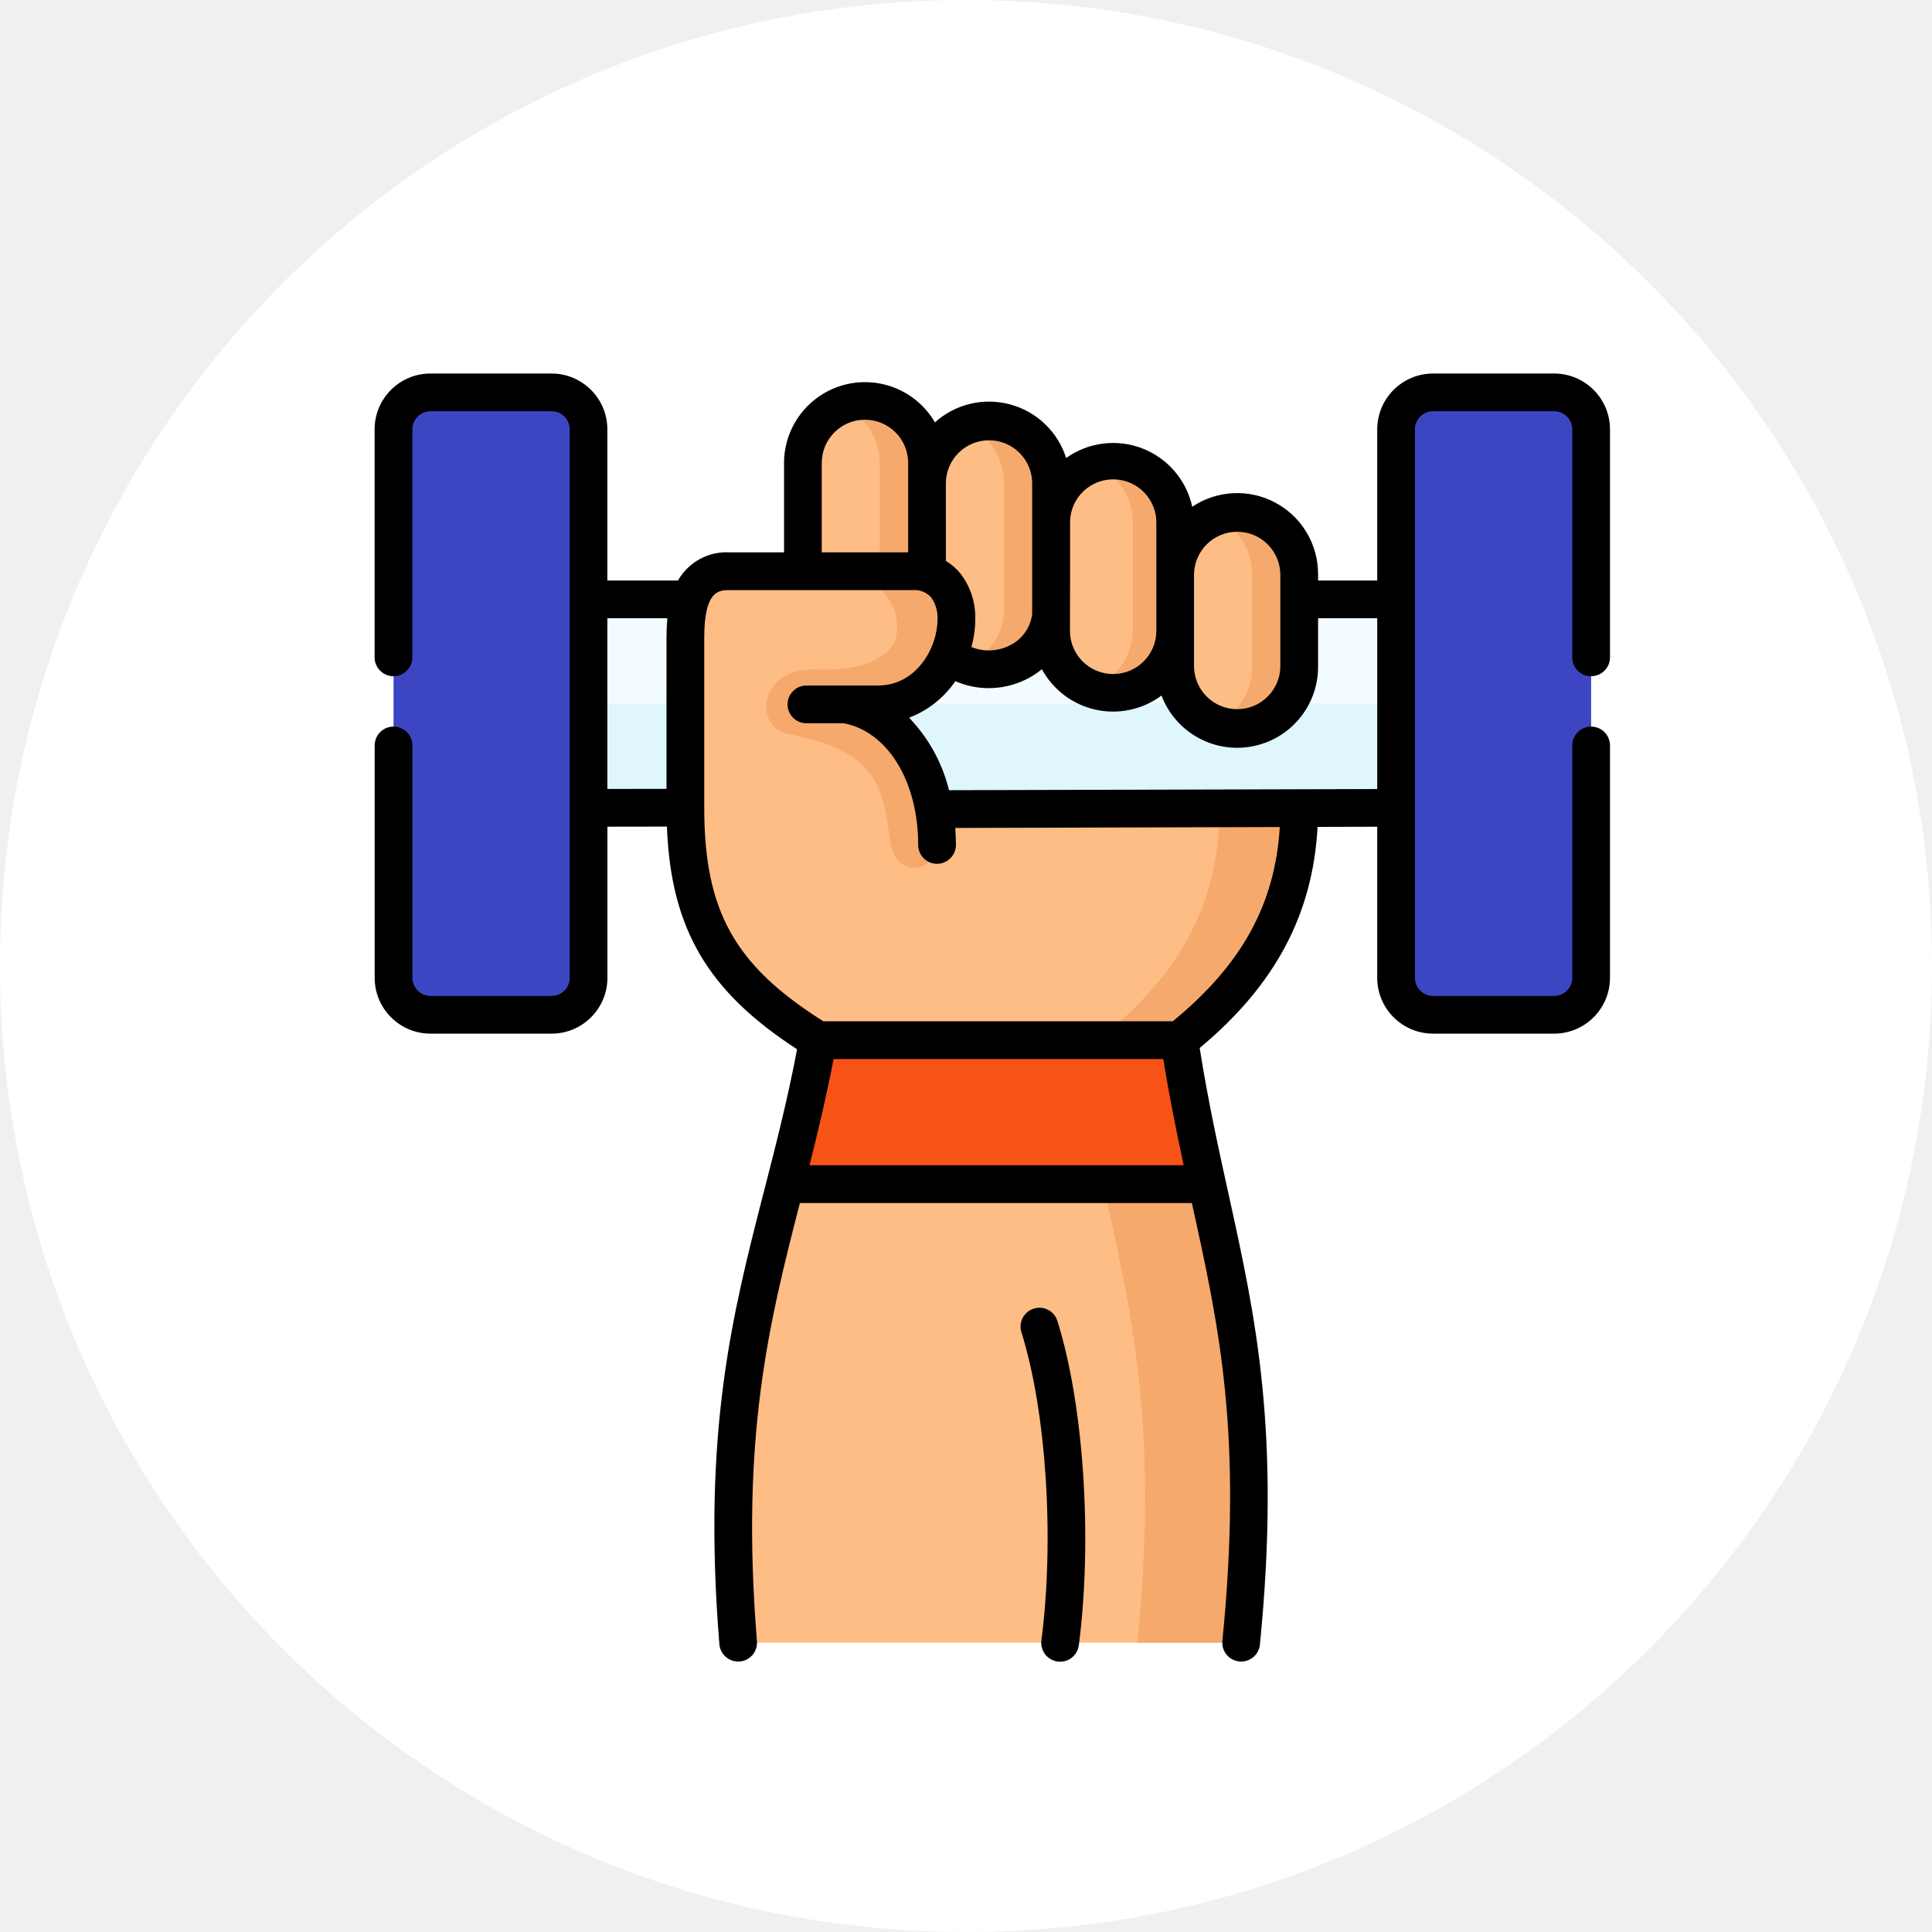
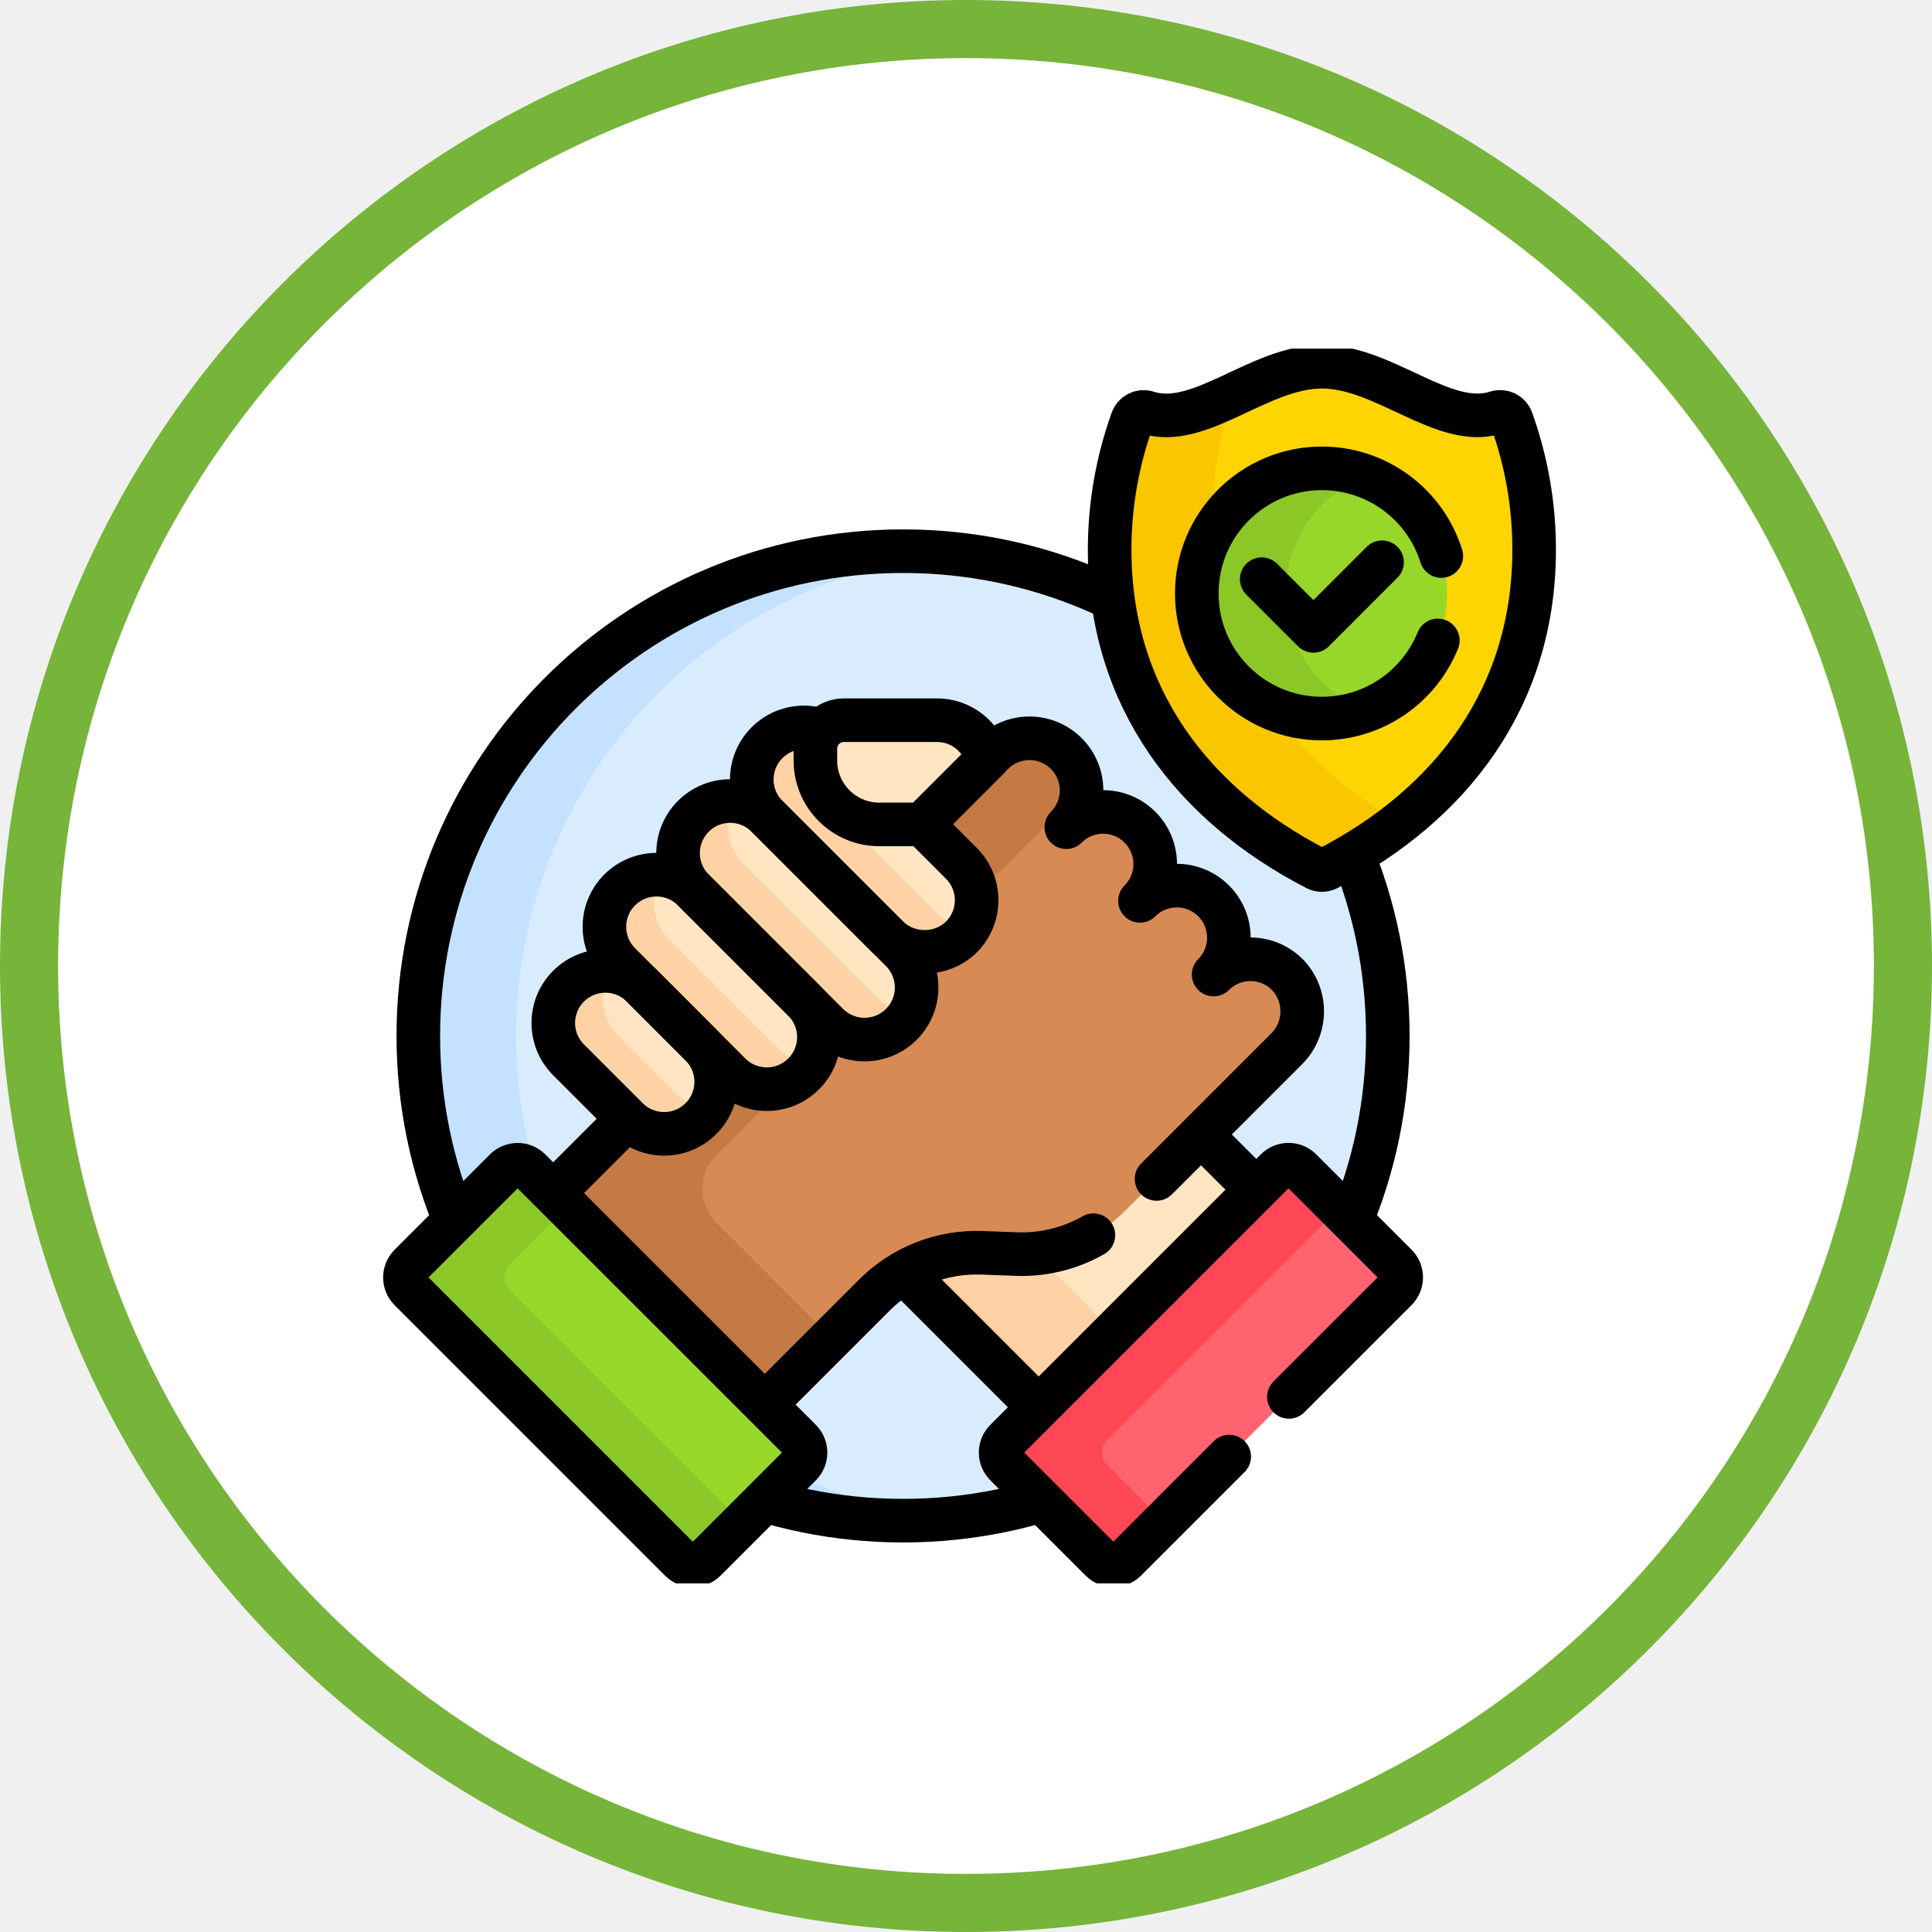
- <svg xmlns="http://www.w3.org/2000/svg" width="150" height="150" viewBox="0 0 150 150">
-   <g id="Grupo_115954" data-name="Grupo 115954" transform="translate(-370 -2538.686)">
-     <circle id="Elipse_5676" data-name="Elipse 5676" cx="75" cy="75" r="75" transform="translate(370 2538.686)" fill="#fff" />
-     <g id="ejercicio" transform="translate(388.62 2567.686)">
-       <g id="Grupo_114784" data-name="Grupo 114784" transform="translate(11.934 1.465)">
-         <g id="Grupo_114761" data-name="Grupo 114761" transform="translate(31.783 0.67)">
-           <path id="Trazado_169636" data-name="Trazado 169636" d="M180.7,26.21h8.537a3.8,3.8,0,0,1,1.1.149l1.449-4.313-1.449-4.8V15.735a4.818,4.818,0,0,0-9.636,0V26.21Z" transform="translate(-180.7 -10.929)" fill="#ffbd86" fill-rule="evenodd" />
+ <svg xmlns="http://www.w3.org/2000/svg" width="133" height="133" viewBox="0 0 133 133">
+   <defs>
+     <clipPath id="clip-path">
+       <path id="path711" d="M0-682.665H85v85H0Z" transform="translate(0 682.665)" />
+     </clipPath>
+   </defs>
+   <g id="Grupo_112685" data-name="Grupo 112685" transform="translate(-394 -1668)">
+     <g id="Elipse_5376" data-name="Elipse 5376" transform="translate(394 1668)" fill="#fff" stroke="#77b43a" stroke-width="4">
+       <circle cx="66.5" cy="66.5" r="66.5" stroke="none" />
+       <circle cx="66.5" cy="66.5" r="64.5" fill="none" />
+     </g>
+     <g id="g705" transform="translate(418.243 2374.665)">
+       <g id="g707" transform="translate(0 -682.665)">
+         <g id="g709" clip-path="url(#clip-path)">
+           <g id="g715" transform="translate(4.555 13.945)">
+             <path id="path717" d="M-469.26-234.63a33.369,33.369,0,0,1-33.369,33.369A33.369,33.369,0,0,1-536-234.63,33.369,33.369,0,0,1-502.63-268,33.369,33.369,0,0,1-469.26-234.63" transform="translate(535.999 267.999)" fill="#d8ecfe" />
+           </g>
+           <g id="g719" transform="translate(4.555 13.945)">
+             <path id="path721" d="M-47.347-234.63a33.373,33.373,0,0,1,30-33.2Q-19.006-268-20.712-268A33.369,33.369,0,0,0-54.081-234.63a33.369,33.369,0,0,0,33.369,33.369q1.7,0,3.367-.168a33.373,33.373,0,0,1-30-33.2" transform="translate(54.081 267.999)" fill="#c4e2ff" />
+           </g>
+           <g id="g723" transform="translate(4.555 13.945)">
+             <path id="path725" d="M-469.26-234.63a33.369,33.369,0,0,1-33.369,33.369A33.369,33.369,0,0,1-536-234.63,33.369,33.369,0,0,1-502.63-268,33.369,33.369,0,0,1-469.26-234.63Z" transform="translate(535.999 267.999)" fill="none" stroke="#000" stroke-linecap="round" stroke-linejoin="round" stroke-miterlimit="10" stroke-width="3" />
+           </g>
+           <g id="g727" transform="translate(28.35 38.99)">
+             <path id="path729" d="M-148.979-254.27l-21.188-21.188,14.974-14.975L-134-269.245Z" transform="translate(170.166 290.433)" fill="#ffe5c2" />
+           </g>
+           <g id="g731" transform="translate(28.35 38.99)">
+             <path id="path733" d="M-48.34-80.942l9.805-9.806-1.706-1.706L-55.215-77.479l21.188,21.188,5.169-5.169Z" transform="translate(55.215 92.453)" fill="#fed2a4" />
+           </g>
+           <g id="g735" transform="translate(28.35 38.99)">
+             <path id="path737" d="M-148.979-254.27l-21.188-21.188,14.974-14.975L-134-269.245Z" transform="translate(170.166 290.433)" fill="none" stroke="#000" stroke-linecap="round" stroke-linejoin="round" stroke-miterlimit="10" stroke-width="3" />
+           </g>
+           <g id="g739" transform="translate(44.64 56.177)">
+             <path id="path741" d="M-48.607-191.446l-6.562-6.562a1.2,1.2,0,0,1,0-1.693l18.622-18.622a1.2,1.2,0,0,1,1.693,0l6.562,6.562a1.2,1.2,0,0,1,0,1.693l-18.622,18.622a1.2,1.2,0,0,1-1.693,0" transform="translate(55.52 218.673)" fill="#fe646f" />
+           </g>
+           <g id="g743" transform="translate(44.64 56.177)">
+             <path id="path745" d="M-51.483-145.3a1.2,1.2,0,0,1,0-1.693L-35.5-162.98l-2.639-2.639a1.2,1.2,0,0,0-1.693,0L-58.455-147a1.2,1.2,0,0,0,0,1.693l6.562,6.562a1.2,1.2,0,0,0,1.693,0l2.639-2.639Z" transform="translate(58.805 165.97)" fill="#fd4755" />
+           </g>
+           <g id="g747" transform="translate(44.64 56.177)">
+             <path id="path749" d="M-139.542-112.414l7.382-7.382a1.2,1.2,0,0,0,0-1.693l-6.562-6.562a1.2,1.2,0,0,0-1.693,0l-18.622,18.622a1.2,1.2,0,0,0,0,1.693l6.562,6.562a1.2,1.2,0,0,0,1.693,0l7.131-7.131" transform="translate(159.388 128.401)" fill="none" stroke="#000" stroke-linecap="round" stroke-linejoin="round" stroke-miterlimit="10" stroke-width="3" />
+           </g>
+           <g id="g751" transform="translate(12.372 26.828)">
+             <path id="path753" d="M-365.209-150.481a3.647,3.647,0,0,0,.152-5.049,3.586,3.586,0,0,0-5.156-.088,3.586,3.586,0,0,0,0-5.071,3.586,3.586,0,0,0-5.071,0,3.586,3.586,0,0,0,0-5.071,3.586,3.586,0,0,0-5.071,0,3.586,3.586,0,0,0,0-5.071,3.586,3.586,0,0,0-5.071,0l-31.722,31.722,14.564,14.564,9.02-9.02a9.941,9.941,0,0,1,7.4-2.9l2.37.087a9.94,9.94,0,0,0,7.4-2.9Z" transform="translate(417.15 171.883)" fill="#d88a55" />
+           </g>
+           <g id="g755" transform="translate(12.372 26.828)">
+             <path id="path757" d="M-89.437-201.549l25.121-25.121a3.573,3.573,0,0,0-1.048-2.493,3.586,3.586,0,0,0-5.071,0l-31.722,31.722,14.564,14.564,6.066-6.066-7.91-7.911a3.32,3.32,0,0,1,0-4.7" transform="translate(102.157 230.213)" fill="#c57a44" />
+           </g>
+           <g id="g759" transform="translate(12.372 26.828)">
+             <path id="path761" d="M-302.4-213.3l8.934-8.934a3.647,3.647,0,0,0,.152-5.049,3.586,3.586,0,0,0-5.157-.088,3.586,3.586,0,0,0,0-5.071,3.586,3.586,0,0,0-5.071,0,3.586,3.586,0,0,0,0-5.071,3.586,3.586,0,0,0-5.071,0,3.586,3.586,0,0,0,0-5.071,3.586,3.586,0,0,0-5.071,0L-345.4-210.859l14.564,14.564,9.02-9.02a9.941,9.941,0,0,1,7.4-2.9l2.37.087a9.939,9.939,0,0,0,5.3-1.3" transform="translate(345.402 243.631)" fill="none" stroke="#000" stroke-linecap="round" stroke-linejoin="round" stroke-miterlimit="10" stroke-width="3" />
+           </g>
+           <g id="g763" transform="translate(27.507 26.073)">
+             <path id="path765" d="M-7.385-43.042.846-34.811a3.66,3.66,0,0,0,5.033.192A3.586,3.586,0,0,0,6-39.8l-8.31-8.31a3.586,3.586,0,0,0-5.071,0,3.586,3.586,0,0,0,0,5.071" transform="translate(8.435 49.163)" fill="#ffe5c2" />
+           </g>
+           <g id="g767" transform="translate(27.507 26.074)">
+             <path id="path769" d="M-88.965-89.179-97.2-97.41a3.585,3.585,0,0,1-.5-4.437,3.578,3.578,0,0,0-2.87,1.034,3.586,3.586,0,0,0,0,5.071l8.231,8.231a3.66,3.66,0,0,0,5.034.192,3.6,3.6,0,0,0,.638-.778,3.766,3.766,0,0,1-2.3-1.082" transform="translate(101.617 101.862)" fill="#fed2a4" />
+           </g>
+           <g id="g771" transform="translate(22.436 31.144)">
+             <path id="path773" d="M-43.042-7.385a3.586,3.586,0,0,0-5.071,0,3.586,3.586,0,0,0,0,5.071l9.25,9.25a3.586,3.586,0,0,0,5.031.04,3.586,3.586,0,0,0,.04-5.111Z" transform="translate(49.163 8.435)" fill="#ffe5c2" />
+           </g>
+           <g id="g775" transform="translate(22.436 31.146)">
+             <path id="path777" d="M-96.866-95.795l-9.25-9.25a3.584,3.584,0,0,1-.551-4.353,3.577,3.577,0,0,0-2.925,1.027h0a3.586,3.586,0,0,0,0,5.071l9.25,9.25a3.586,3.586,0,0,0,5.031.04,3.573,3.573,0,0,0,.591-.757,3.571,3.571,0,0,1-2.146-1.028" transform="translate(110.643 109.419)" fill="#fed2a4" />
+           </g>
+           <g id="g779" transform="translate(17.365 36.215)">
+             <path id="path781" d="M-43.043-7.385a3.586,3.586,0,0,0-5.071,0,3.586,3.586,0,0,0,0,5.071l7.594,7.594a3.586,3.586,0,0,0,5.031.039,3.586,3.586,0,0,0,.04-5.111Z" transform="translate(49.164 8.435)" fill="#ffe5c2" />
+           </g>
+           <g id="g783" transform="translate(17.365 36.216)">
+             <path id="path785" d="M-84.664-84.66l-7.594-7.594a3.585,3.585,0,0,1-.507-4.429,3.578,3.578,0,0,0-2.89,1.032,3.586,3.586,0,0,0,0,5.071l7.594,7.594a3.586,3.586,0,0,0,5.031.04,3.58,3.58,0,0,0,.546-.682,3.571,3.571,0,0,1-2.181-1.032" transform="translate(96.705 96.7)" fill="#fed2a4" />
+           </g>
+           <g id="g787" transform="translate(13.846 42.839)">
+             <path id="path789" d="M-43.042-7.385a3.586,3.586,0,0,0-5.071,0,3.586,3.586,0,0,0,0,5.071l4.044,4.044a3.586,3.586,0,0,0,5.031.04A3.586,3.586,0,0,0-39-3.34Z" transform="translate(49.163 8.435)" fill="#ffe5c2" />
+           </g>
+           <g id="g791" transform="translate(13.846 42.84)">
+             <path id="path793" d="M-59.868-59.748l-4.044-4.044a3.585,3.585,0,0,1-.5-4.433A3.578,3.578,0,0,0-67.333-67.2a3.586,3.586,0,0,0,0,5.071l4.044,4.044a3.586,3.586,0,0,0,5.031.039,3.592,3.592,0,0,0,.543-.677,3.571,3.571,0,0,1-2.154-1.029" transform="translate(68.383 68.246)" fill="#fed2a4" />
+           </g>
+           <g id="g795" transform="translate(27.507 26.073)">
+             <path id="path797" d="M-7.385-43.042.846-34.811a3.66,3.66,0,0,0,5.033.192A3.586,3.586,0,0,0,6-39.8l-8.31-8.31a3.586,3.586,0,0,0-5.071,0A3.586,3.586,0,0,0-7.385-43.042Z" transform="translate(8.435 49.163)" fill="none" stroke="#000" stroke-linecap="round" stroke-linejoin="round" stroke-miterlimit="10" stroke-width="3" />
+           </g>
+           <g id="g799" transform="translate(22.436 31.144)">
+             <path id="path801" d="M-43.042-7.385a3.586,3.586,0,0,0-5.071,0,3.586,3.586,0,0,0,0,5.071l9.25,9.25a3.586,3.586,0,0,0,5.031.04,3.586,3.586,0,0,0,.04-5.111Z" transform="translate(49.163 8.435)" fill="none" stroke="#000" stroke-linecap="round" stroke-linejoin="round" stroke-miterlimit="10" stroke-width="3" />
+           </g>
+           <g id="g803" transform="translate(17.365 36.215)">
+             <path id="path805" d="M-43.043-7.385a3.586,3.586,0,0,0-5.071,0,3.586,3.586,0,0,0,0,5.071l7.594,7.594a3.586,3.586,0,0,0,5.031.039,3.586,3.586,0,0,0,.04-5.111Z" transform="translate(49.164 8.435)" fill="none" stroke="#000" stroke-linecap="round" stroke-linejoin="round" stroke-miterlimit="10" stroke-width="3" />
+           </g>
+           <g id="g807" transform="translate(13.846 42.839)">
+             <path id="path809" d="M-43.042-7.385a3.586,3.586,0,0,0-5.071,0,3.586,3.586,0,0,0,0,5.071l4.044,4.044a3.586,3.586,0,0,0,5.031.04A3.586,3.586,0,0,0-39-3.34Z" transform="translate(49.163 8.435)" fill="none" stroke="#000" stroke-linecap="round" stroke-linejoin="round" stroke-miterlimit="10" stroke-width="3" />
+           </g>
+           <g id="g811" transform="translate(31.886 25.578)">
+             <path id="path813" d="M-58.816,0h-6.4a1.962,1.962,0,0,0-1.962,1.962v.814a4.4,4.4,0,0,0,4.4,4.4h2.942l4.5-4.5A3.586,3.586,0,0,0-58.816,0" transform="translate(67.181)" fill="#ffe5c2" />
+           </g>
+           <g id="g815" transform="translate(31.886 25.578)">
+             <path id="path817" d="M-58.816,0h-6.4a1.962,1.962,0,0,0-1.962,1.962v.814a4.4,4.4,0,0,0,4.4,4.4h2.942l4.5-4.5A3.586,3.586,0,0,0-58.816,0Z" transform="translate(67.181)" fill="none" stroke="#000" stroke-linecap="round" stroke-linejoin="round" stroke-miterlimit="10" stroke-width="3" />
+           </g>
+           <g id="g819" transform="translate(3.631 56.177)">
+             <path id="path821" d="M-191.446-145.3l-6.562,6.562a1.2,1.2,0,0,1-1.693,0l-18.622-18.622a1.2,1.2,0,0,1,0-1.693l6.562-6.562a1.2,1.2,0,0,1,1.693,0L-191.446-147a1.2,1.2,0,0,1,0,1.693" transform="translate(218.673 165.97)" fill="#97d729" />
+           </g>
+           <g id="g823" transform="translate(3.631 56.177)">
+             <path id="path825" d="M-50.475-60.51a1.2,1.2,0,0,1,0-1.693L-46.48-66.2l-2.568-2.568a1.2,1.2,0,0,0-1.693,0L-57.3-62.2a1.2,1.2,0,0,0,0,1.693l18.622,18.622a1.2,1.2,0,0,0,1.693,0l2.568-2.568Z" transform="translate(57.654 69.116)" fill="#8bc727" />
+           </g>
+           <g id="g827" transform="translate(3.631 56.177)">
+             <path id="path829" d="M-191.446-145.3l-6.562,6.562a1.2,1.2,0,0,1-1.693,0l-18.622-18.622a1.2,1.2,0,0,1,0-1.693l6.562-6.562a1.2,1.2,0,0,1,1.693,0L-191.446-147A1.2,1.2,0,0,1-191.446-145.3Z" transform="translate(218.673 165.97)" fill="none" stroke="#000" stroke-linecap="round" stroke-linejoin="round" stroke-miterlimit="10" stroke-width="3" />
+           </g>
+           <g id="g831" transform="translate(52.146 1.245)">
+             <path id="path833" d="M-102.739,0c-4.333,0-8.421,4.326-12.029,3.149a.829.829,0,0,0-1.028.516,26.365,26.365,0,0,0-1.554,8.94c0,10.2,5.775,17.586,14.233,21.954a.827.827,0,0,0,.758,0C-93.9,30.191-88.127,22.8-88.127,12.6a26.369,26.369,0,0,0-1.554-8.94.83.83,0,0,0-1.028-.516C-94.318,4.326-98.406,0-102.739,0" transform="translate(117.35)" fill="#fed402" />
+           </g>
+           <g id="g835" transform="translate(52.146 3.213)">
+             <path id="path837" d="M-50.044-57.866a26.379,26.379,0,0,1,1.311-8.23c-2.052.955-4.011,1.78-5.846,1.181a.83.83,0,0,0-1.028.516,26.364,26.364,0,0,0-1.554,8.94c0,10.2,5.775,17.586,14.232,21.954a.828.828,0,0,0,.758,0,31.392,31.392,0,0,0,4.967-3.17c-7.692-4.442-12.84-11.563-12.84-21.191" transform="translate(57.161 66.096)" fill="#fac600" />
+           </g>
+           <g id="g839" transform="translate(52.146 1.245)">
+             <path id="path841" d="M-102.739,0c-4.333,0-8.421,4.326-12.029,3.149a.829.829,0,0,0-1.028.516,26.365,26.365,0,0,0-1.554,8.94c0,10.2,5.775,17.586,14.233,21.954a.827.827,0,0,0,.758,0C-93.9,30.191-88.127,22.8-88.127,12.6a26.369,26.369,0,0,0-1.554-8.94.83.83,0,0,0-1.028-.516C-94.318,4.326-98.406,0-102.739,0Z" transform="translate(117.35)" fill="none" stroke="#000" stroke-linecap="round" stroke-linejoin="round" stroke-miterlimit="10" stroke-width="3" />
+           </g>
+           <g id="g843" transform="translate(58.145 8.24)">
+             <path id="path845" d="M-121.117-60.558a8.613,8.613,0,0,1-8.613,8.613,8.613,8.613,0,0,1-8.613-8.613,8.613,8.613,0,0,1,8.613-8.613,8.613,8.613,0,0,1,8.613,8.613" transform="translate(138.342 69.17)" fill="#97d729" />
+           </g>
+           <g id="g847" transform="translate(58.145 8.24)">
+             <path id="path849" d="M-42.913-60.558a8.614,8.614,0,0,1,5.561-8.054A8.591,8.591,0,0,0-40.4-69.17a8.613,8.613,0,0,0-8.613,8.613A8.613,8.613,0,0,0-40.4-51.945a8.588,8.588,0,0,0,3.052-.558,8.614,8.614,0,0,1-5.561-8.054" transform="translate(49.016 69.17)" fill="#8bc727" />
+           </g>
+           <g id="g851" transform="translate(58.145 8.241)">
+             <path id="path853" d="M-118.36-42.447a8.616,8.616,0,0,0-8.22-6.037,8.613,8.613,0,0,0-8.613,8.613,8.613,8.613,0,0,0,8.613,8.613,8.613,8.613,0,0,0,7.982-5.378" transform="translate(135.193 48.484)" fill="none" stroke="#000" stroke-linecap="round" stroke-linejoin="round" stroke-miterlimit="10" stroke-width="3" />
+           </g>
+           <g id="g855" transform="translate(62.614 14.706)">
+             <path id="path857" d="M0-8.19,3.561-4.629,8.286-9.355" transform="translate(0 9.355)" fill="none" stroke="#000" stroke-linecap="round" stroke-linejoin="round" stroke-miterlimit="10" stroke-width="3" />
+           </g>
        </g>
-         <g id="Grupo_114762" data-name="Grupo 114762" transform="translate(34.764 0.67)">
-           <path id="Trazado_169637" data-name="Trazado 169637" d="M202.617,26.36l1.465-4.368-1.465-4.745V15.736A4.825,4.825,0,0,0,197.8,10.93a4.73,4.73,0,0,0-1.837.365,4.815,4.815,0,0,1,2.986,4.44V26.211h2.57a3.783,3.783,0,0,1,1.1.149Z" transform="translate(-195.962 -10.93)" fill="#f6a96c" fill-rule="evenodd" />
-         </g>
-         <g id="Grupo_114763" data-name="Grupo 114763" transform="translate(30.413 47.364)">
-           <path id="Trazado_169638" data-name="Trazado 169638" d="M173.682,264.111l17.185,4.385,15.564-4.385c-.755-3.444-1.526-7.042-2.148-11.178L190.556,250l-14.338,2.929C175.48,257.013,174.581,260.612,173.682,264.111Z" transform="translate(-173.682 -250.004)" fill="#f85316" fill-rule="evenodd" />
-         </g>
-         <g id="Grupo_114764" data-name="Grupo 114764" transform="translate(31.221 16.072)">
-           <path id="Trazado_169639" data-name="Trazado 169639" d="M186.487,106.073l28.359-.083,9.592-.017V89.79H185.144C175.868,89.79,174.442,106.084,186.487,106.073Z" transform="translate(-177.82 -89.79)" fill="#f2fbff" fill-rule="evenodd" />
-         </g>
-         <g id="Grupo_114765" data-name="Grupo 114765" transform="translate(41.42 2.181)">
-           <path id="Trazado_169640" data-name="Trazado 169640" d="M231.714,36.877a4.884,4.884,0,0,0,7.954-3.106l1.543-4.064-1.543-3.045V23.474a4.815,4.815,0,0,0-9.631,0v7.048c.005,0,.017.005.022.005C232.436,31.247,232.847,34.3,231.714,36.877Z" transform="translate(-230.038 -18.668)" fill="#ffbd86" fill-rule="evenodd" />
-         </g>
-         <g id="Grupo_114766" data-name="Grupo 114766" transform="translate(15.137 16.072)">
-           <path id="Trazado_169641" data-name="Trazado 169641" d="M105.062,105.962V92.769a9.6,9.6,0,0,1,.372-2.979H95.47v16.183Z" transform="translate(-95.47 -89.79)" fill="#f2fbff" fill-rule="evenodd" />
-         </g>
-         <g id="Grupo_114767" data-name="Grupo 114767" transform="translate(44.378 2.181)">
-           <path id="Trazado_169642" data-name="Trazado 169642" d="M251.858,33.772l1.543-4.064-1.543-3.045V23.474a4.811,4.811,0,0,0-6.65-4.44,4.83,4.83,0,0,1,2.981,4.44v10.3a4.6,4.6,0,0,1-3,3.87A4.859,4.859,0,0,0,251.858,33.772Z" transform="translate(-245.186 -18.668)" fill="#f6a96c" fill-rule="evenodd" />
-         </g>
-         <g id="Grupo_114768" data-name="Grupo 114768" transform="translate(52.949 48.222)">
-           <path id="Trazado_169643" data-name="Trazado 169643" d="M291.214,267.646l-.649,2.453,8.715-2.453c-.755-3.444-1.526-7.042-2.148-11.178l-7.888-2.071-.178,2.071C289.693,260.6,290.459,264.2,291.214,267.646Z" transform="translate(-289.066 -254.397)" fill="#f85316" fill-rule="evenodd" />
-         </g>
-         <g id="Grupo_114769" data-name="Grupo 114769" transform="translate(26.372 61.471)">
-           <path id="Trazado_169644" data-name="Trazado 169644" d="M153.378,357.83h39.055c1.676-16.875-.444-25.584-2.648-35.6h-32.75C154.51,332.075,152.023,341.094,153.378,357.83Z" transform="translate(-152.995 -322.231)" fill="#ffbd86" fill-rule="evenodd" />
-         </g>
-         <g id="Grupo_114770" data-name="Grupo 114770" transform="translate(55.097 61.471)">
-           <path id="Trazado_169645" data-name="Trazado 169645" d="M310.779,357.83c1.676-16.875-.444-25.584-2.648-35.6h-8.065c2.2,10.015,4.324,18.724,2.648,35.6Z" transform="translate(-300.066 -322.231)" fill="#f6a96c" fill-rule="evenodd" />
-         </g>
-         <g id="Grupo_114771" data-name="Grupo 114771" transform="translate(13.066 24.161)">
-           <path id="Trazado_169646" data-name="Trazado 169646" d="M96.531,139.287V131.2H84.869V139.3Z" transform="translate(-84.869 -131.204)" fill="#dff6fd" fill-rule="evenodd" />
-         </g>
-         <g id="Grupo_114772" data-name="Grupo 114772" transform="translate(33.016 24.161)">
-           <path id="Trazado_169647" data-name="Trazado 169647" d="M187.011,131.2c3.652.614,6.117,3.986,6.872,8.188l28.359-.078h2.071l9.592-.017V131.2Z" transform="translate(-187.011 -131.203)" fill="#dff6fd" fill-rule="evenodd" />
-         </g>
-         <g id="Grupo_114773" data-name="Grupo 114773" transform="translate(22.658 13.885)">
-           <path id="Trazado_169648" data-name="Trazado 169648" d="M144.271,115h28.065c5.823-4.629,9.3-10.065,9.3-18.021l-28.359.083c-.755-4.2-3.22-7.519-6.872-8.133h2.526a6,6,0,0,0,5.484-3.831c1.132-2.574.722-5.63-1.654-6.35a3.921,3.921,0,0,0-1.121-.155h-14.21a2.939,2.939,0,0,0-3.081,2.187,9.767,9.767,0,0,0-.372,2.979V96.951C133.98,106.009,137.038,110.543,144.271,115Z" transform="translate(-133.98 -78.592)" fill="#ffbd86" fill-rule="evenodd" />
-         </g>
-         <g id="Grupo_114774" data-name="Grupo 114774" transform="translate(32.711 32.272)">
-           <path id="Trazado_169649" data-name="Trazado 169649" d="M213.751,190.752c5.823-4.629,9.3-10.065,9.3-18.021l-6.167.022c-.055,7.862-3.525,13.254-9.3,17.849H185.448c.083.05.161.1.239.149h28.065Z" transform="translate(-185.448 -172.731)" fill="#f6a96c" fill-rule="evenodd" />
-         </g>
-         <g id="Grupo_114775" data-name="Grupo 114775">
-           <path id="Trazado_169650" data-name="Trazado 169650" d="M33.106,39.755V10.362A2.878,2.878,0,0,0,30.231,7.5H20.839a2.877,2.877,0,0,0-2.87,2.862v42.6a2.877,2.877,0,0,0,2.87,2.862h9.392a2.878,2.878,0,0,0,2.875-2.862v-13.2Z" transform="translate(-17.969 -7.5)" fill="#3d46c2" fill-rule="evenodd" />
-         </g>
-         <g id="Grupo_114776" data-name="Grupo 114776" transform="translate(77.838)">
-           <path id="Trazado_169651" data-name="Trazado 169651" d="M431.643,52.96v-42.6A2.878,2.878,0,0,0,428.767,7.5h-9.392a2.878,2.878,0,0,0-2.875,2.862v42.6a2.878,2.878,0,0,0,2.875,2.862h9.392A2.878,2.878,0,0,0,431.643,52.96Z" transform="translate(-416.5 -7.5)" fill="#3d46c2" fill-rule="evenodd" />
-         </g>
-         <g id="Grupo_114777" data-name="Grupo 114777" transform="translate(77.838 37.614)">
-           <path id="Trazado_169652" data-name="Trazado 169652" d="M428.768,202.954h-9.392a2.879,2.879,0,0,1-2.875-2.868v7.845a2.878,2.878,0,0,0,2.875,2.862h9.392a2.878,2.878,0,0,0,2.875-2.862V200.1a2.884,2.884,0,0,1-2.875,2.851Z" transform="translate(-416.501 -200.086)" fill="#3d46c2" fill-rule="evenodd" />
-         </g>
-         <g id="Grupo_114778" data-name="Grupo 114778" transform="translate(0 37.614)">
-           <path id="Trazado_169653" data-name="Trazado 169653" d="M33.106,207.93V200.1a2.88,2.88,0,0,1-2.875,2.851H20.839a2.878,2.878,0,0,1-2.87-2.868v7.845a2.877,2.877,0,0,0,2.87,2.862h9.392A2.878,2.878,0,0,0,33.106,207.93Z" transform="translate(-17.969 -200.085)" fill="#3d46c2" fill-rule="evenodd" />
-         </g>
-         <g id="Grupo_114779" data-name="Grupo 114779" transform="translate(51.05 5.392)">
-           <path id="Trazado_169654" data-name="Trazado 169654" d="M284.165,53.03a4.824,4.824,0,0,0,4.818-4.8l1.465-2.458-1.465-1.987v-3.87a4.818,4.818,0,0,0-9.636-.022V48.23A4.824,4.824,0,0,0,284.165,53.03Z" transform="translate(-279.347 -35.109)" fill="#ffbd86" fill-rule="evenodd" />
-         </g>
-         <g id="Grupo_114780" data-name="Grupo 114780" transform="translate(54.081 5.392)">
-           <path id="Trazado_169655" data-name="Trazado 169655" d="M301.469,43.275V39.915a4.829,4.829,0,0,0-4.818-4.806,4.755,4.755,0,0,0-1.488.238,4.822,4.822,0,0,1,3.025,4.457V48.12a4.822,4.822,0,0,1-3.325,4.568,4.819,4.819,0,0,0,6.605-4.457l1.654-2.9Z" transform="translate(-294.863 -35.109)" fill="#f6a96c" fill-rule="evenodd" />
-         </g>
-         <g id="Grupo_114781" data-name="Grupo 114781" transform="translate(60.687 9.285)">
-           <path id="Trazado_169656" data-name="Trazado 169656" d="M333.5,71.879a4.82,4.82,0,0,0,4.818-4.8V59.843a4.815,4.815,0,0,0-9.63-.022v7.258A4.819,4.819,0,0,0,333.5,71.879Z" transform="translate(-328.684 -55.037)" fill="#ffbd86" fill-rule="evenodd" />
-         </g>
-         <g id="Grupo_114782" data-name="Grupo 114782" transform="translate(63.678 9.285)">
-           <path id="Trazado_169657" data-name="Trazado 169657" d="M345.823,71.879a4.82,4.82,0,0,0,4.818-4.8V59.843a4.825,4.825,0,0,0-4.818-4.806A4.744,4.744,0,0,0,344,55.4a4.828,4.828,0,0,1,2.986,4.446v7.236A4.815,4.815,0,0,1,344,71.519a4.748,4.748,0,0,0,1.821.36Z" transform="translate(-344.002 -55.037)" fill="#f6a96c" fill-rule="evenodd" />
-         </g>
-         <g id="Grupo_114783" data-name="Grupo 114783" transform="translate(28.945 13.886)">
-           <path id="Trazado_169658" data-name="Trazado 169658" d="M174.832,88.93a6,6,0,0,0,5.484-3.831c1.132-2.574.722-5.63-1.654-6.35l-.022-.005a3.8,3.8,0,0,0-1.1-.149H169c4.7.2,6.073,1.138,6.755,2.3a3.867,3.867,0,0,1,.376,3.2c-.689,1.295-2.633,2.3-6.3,2.12-4.407.011-4.552,4.523-2,5.011,6.705,1.273,7.383,3.826,7.943,8.321.378,3.034,3.636,2.4,3.636.293a16.179,16.179,0,0,0-.239-2.779c-.755-4.2-3.22-7.519-6.872-8.133h2.525Z" transform="translate(-166.165 -78.594)" fill="#f6a96c" fill-rule="evenodd" />
-         </g>
-       </g>
-       <g id="Grupo_114785" data-name="Grupo 114785" transform="translate(10.469 0)">
-         <path id="Trazado_169659" data-name="Trazado 169659" d="M268.24,371.433a1.465,1.465,0,0,0-.959,1.836c1.933,6.16,2.572,15.993,1.554,23.912a1.465,1.465,0,1,0,2.906.373c1.066-8.295.382-18.642-1.665-25.163A1.464,1.464,0,0,0,268.24,371.433Z" transform="translate(-217.068 -298.833)" />
-         <path id="Trazado_169660" data-name="Trazado 169660" d="M104.915,23.5a1.465,1.465,0,0,0,1.465-1.465V4.327A4.339,4.339,0,0,0,102.039,0H92.648a4.339,4.339,0,0,0-4.34,4.327V16.072H83.716v-.517a6.28,6.28,0,0,0-9.771-5.212,6.285,6.285,0,0,0-9.789-3.785A6.282,6.282,0,0,0,53.968,3.793,6.284,6.284,0,0,0,42.253,6.94v6.945H38.045a4.329,4.329,0,0,0-4.026,2.187H28.536V4.327A4.339,4.339,0,0,0,24.2,0H14.8a4.336,4.336,0,0,0-4.335,4.327V22.038a1.465,1.465,0,0,0,2.93,0V4.327a1.42,1.42,0,0,1,1.4-1.4H24.2a1.406,1.406,0,0,1,1.411,1.4v42.6a1.406,1.406,0,0,1-1.411,1.4H14.8a1.42,1.42,0,0,1-1.4-1.4V28.876a1.465,1.465,0,0,0-2.93,0V46.924A4.336,4.336,0,0,0,14.8,51.252H24.2a4.339,4.339,0,0,0,4.34-4.327V35.183l4.62-.007c.3,7.919,3.157,12.781,10.106,17.29-.755,3.965-1.667,7.511-2.551,10.947-2.479,9.636-4.82,18.737-3.483,35.24A1.465,1.465,0,0,0,38.687,100c.039,0,.079,0,.12,0a1.465,1.465,0,0,0,1.342-1.578c-1.286-15.866.943-24.72,3.334-34.016H73.918c2.126,9.641,3.954,17.994,2.368,33.99a1.465,1.465,0,0,0,1.313,1.6q.074.007.146.007A1.465,1.465,0,0,0,79.2,98.679c1.636-16.5-.344-25.482-2.439-34.987-.777-3.523-1.578-7.158-2.238-11.328C80.371,47.5,83.308,41.995,83.675,35.2l4.632-.013V46.924a4.339,4.339,0,0,0,4.34,4.327h9.392a4.339,4.339,0,0,0,4.34-4.327V28.876a1.465,1.465,0,1,0-2.93,0V46.924a1.406,1.406,0,0,1-1.41,1.4H92.648a1.406,1.406,0,0,1-1.411-1.4V4.327a1.406,1.406,0,0,1,1.411-1.4h9.392a1.406,1.406,0,0,1,1.41,1.4V22.038a1.464,1.464,0,0,0,1.465,1.465ZM33.127,20.516V32.246l-4.592.007V19h4.658C33.15,19.467,33.127,19.969,33.127,20.516Zm40.958-4.961a3.351,3.351,0,0,1,6.7,0v7.236a3.351,3.351,0,0,1-6.7,0Zm-9.627-4.083a3.351,3.351,0,0,1,6.7.191v8.316a3.353,3.353,0,0,1-6.707,0s.021-8.436.01-8.507Zm-9.64-3.02a3.351,3.351,0,0,1,6.7,0V18.683a3.14,3.14,0,0,1-1.832,2.471,3.574,3.574,0,0,1-2.886.079,8.063,8.063,0,0,0,.3-2.137,5.558,5.558,0,0,0-1.147-3.559,4.363,4.363,0,0,0-1.133-.987ZM45.182,6.94a3.353,3.353,0,0,1,6.706,0v6.945H45.182Zm-.951,54.53c.655-2.6,1.3-5.3,1.868-8.248h25.6c.48,2.973,1.027,5.67,1.582,8.248Zm28.2-11.178H45.305c-6.9-4.343-9.248-8.576-9.248-16.584V20.516c0-3.7,1.149-3.7,1.988-3.7h14.21a1.711,1.711,0,0,1,1.423.57,2.733,2.733,0,0,1,.491,1.711c0,2.149-1.607,5.126-4.623,5.126H43.99a1.465,1.465,0,0,0,0,2.93h2.89c3.412.64,5.787,4.5,5.787,9.447a1.465,1.465,0,0,0,2.93,0c0-.447-.018-.886-.05-1.319l25.195-.07c-.363,6-2.972,10.715-8.312,15.083ZM88.307,32.259l-33.247.092a12.347,12.347,0,0,0-3.1-5.629,7.625,7.625,0,0,0,3.593-2.838,6.436,6.436,0,0,0,2.592.543,6.547,6.547,0,0,0,2.783-.621,6.464,6.464,0,0,0,1.345-.847A6.288,6.288,0,0,0,71.559,25a6.282,6.282,0,0,0,12.157-2.207V19h4.592V32.259Z" transform="translate(-10.469 0)" />
      </g>
    </g>
  </g>
</svg>
